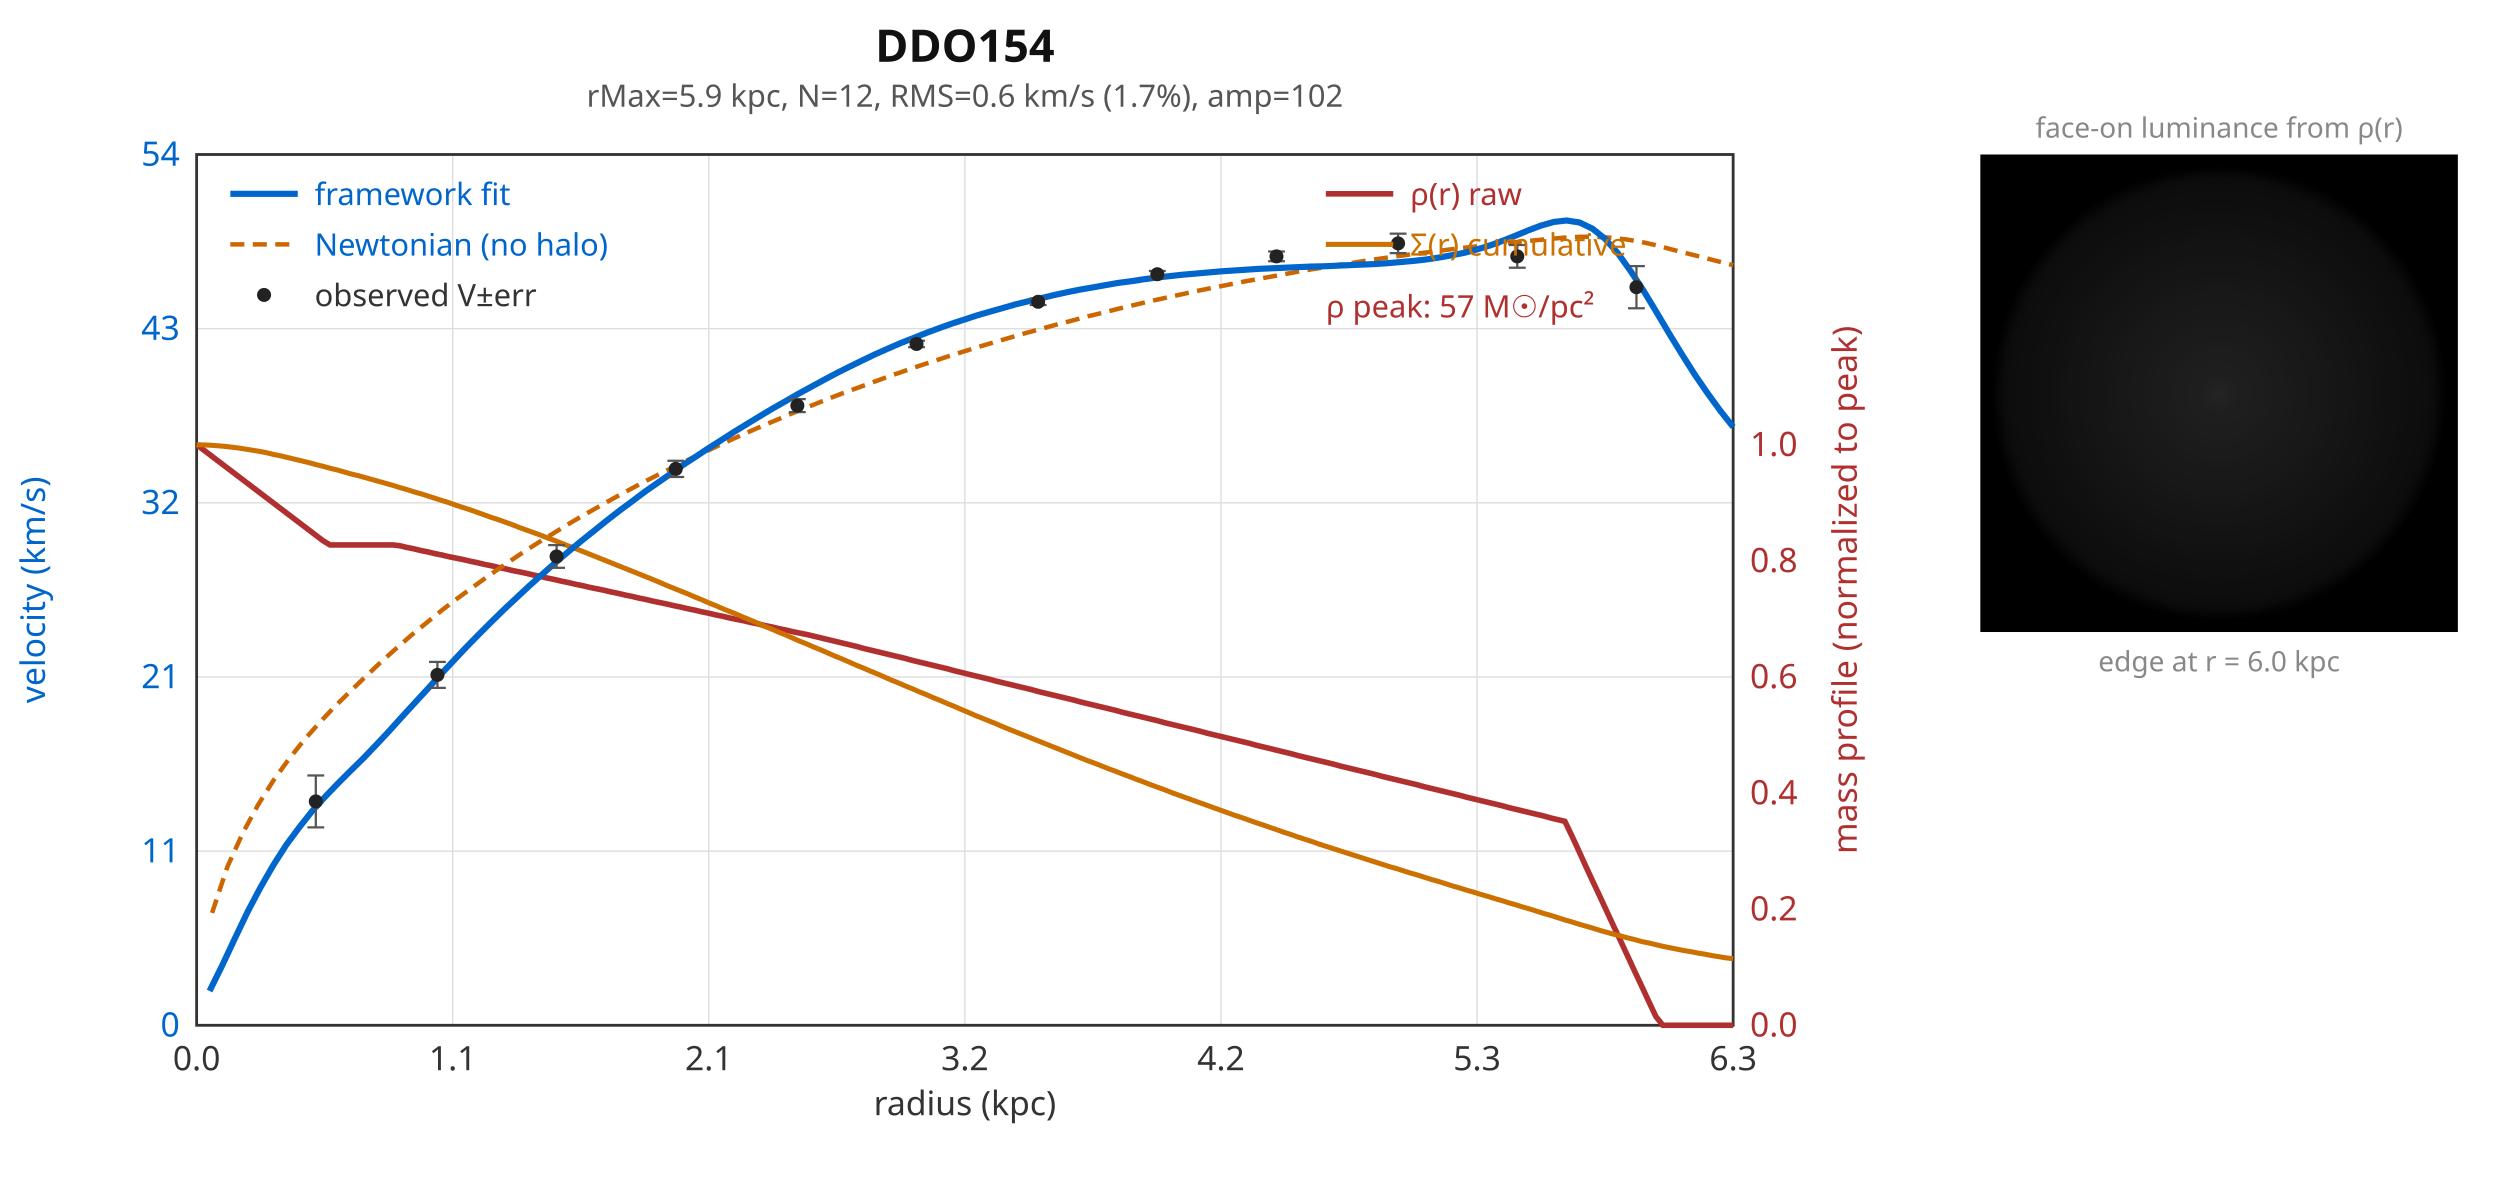
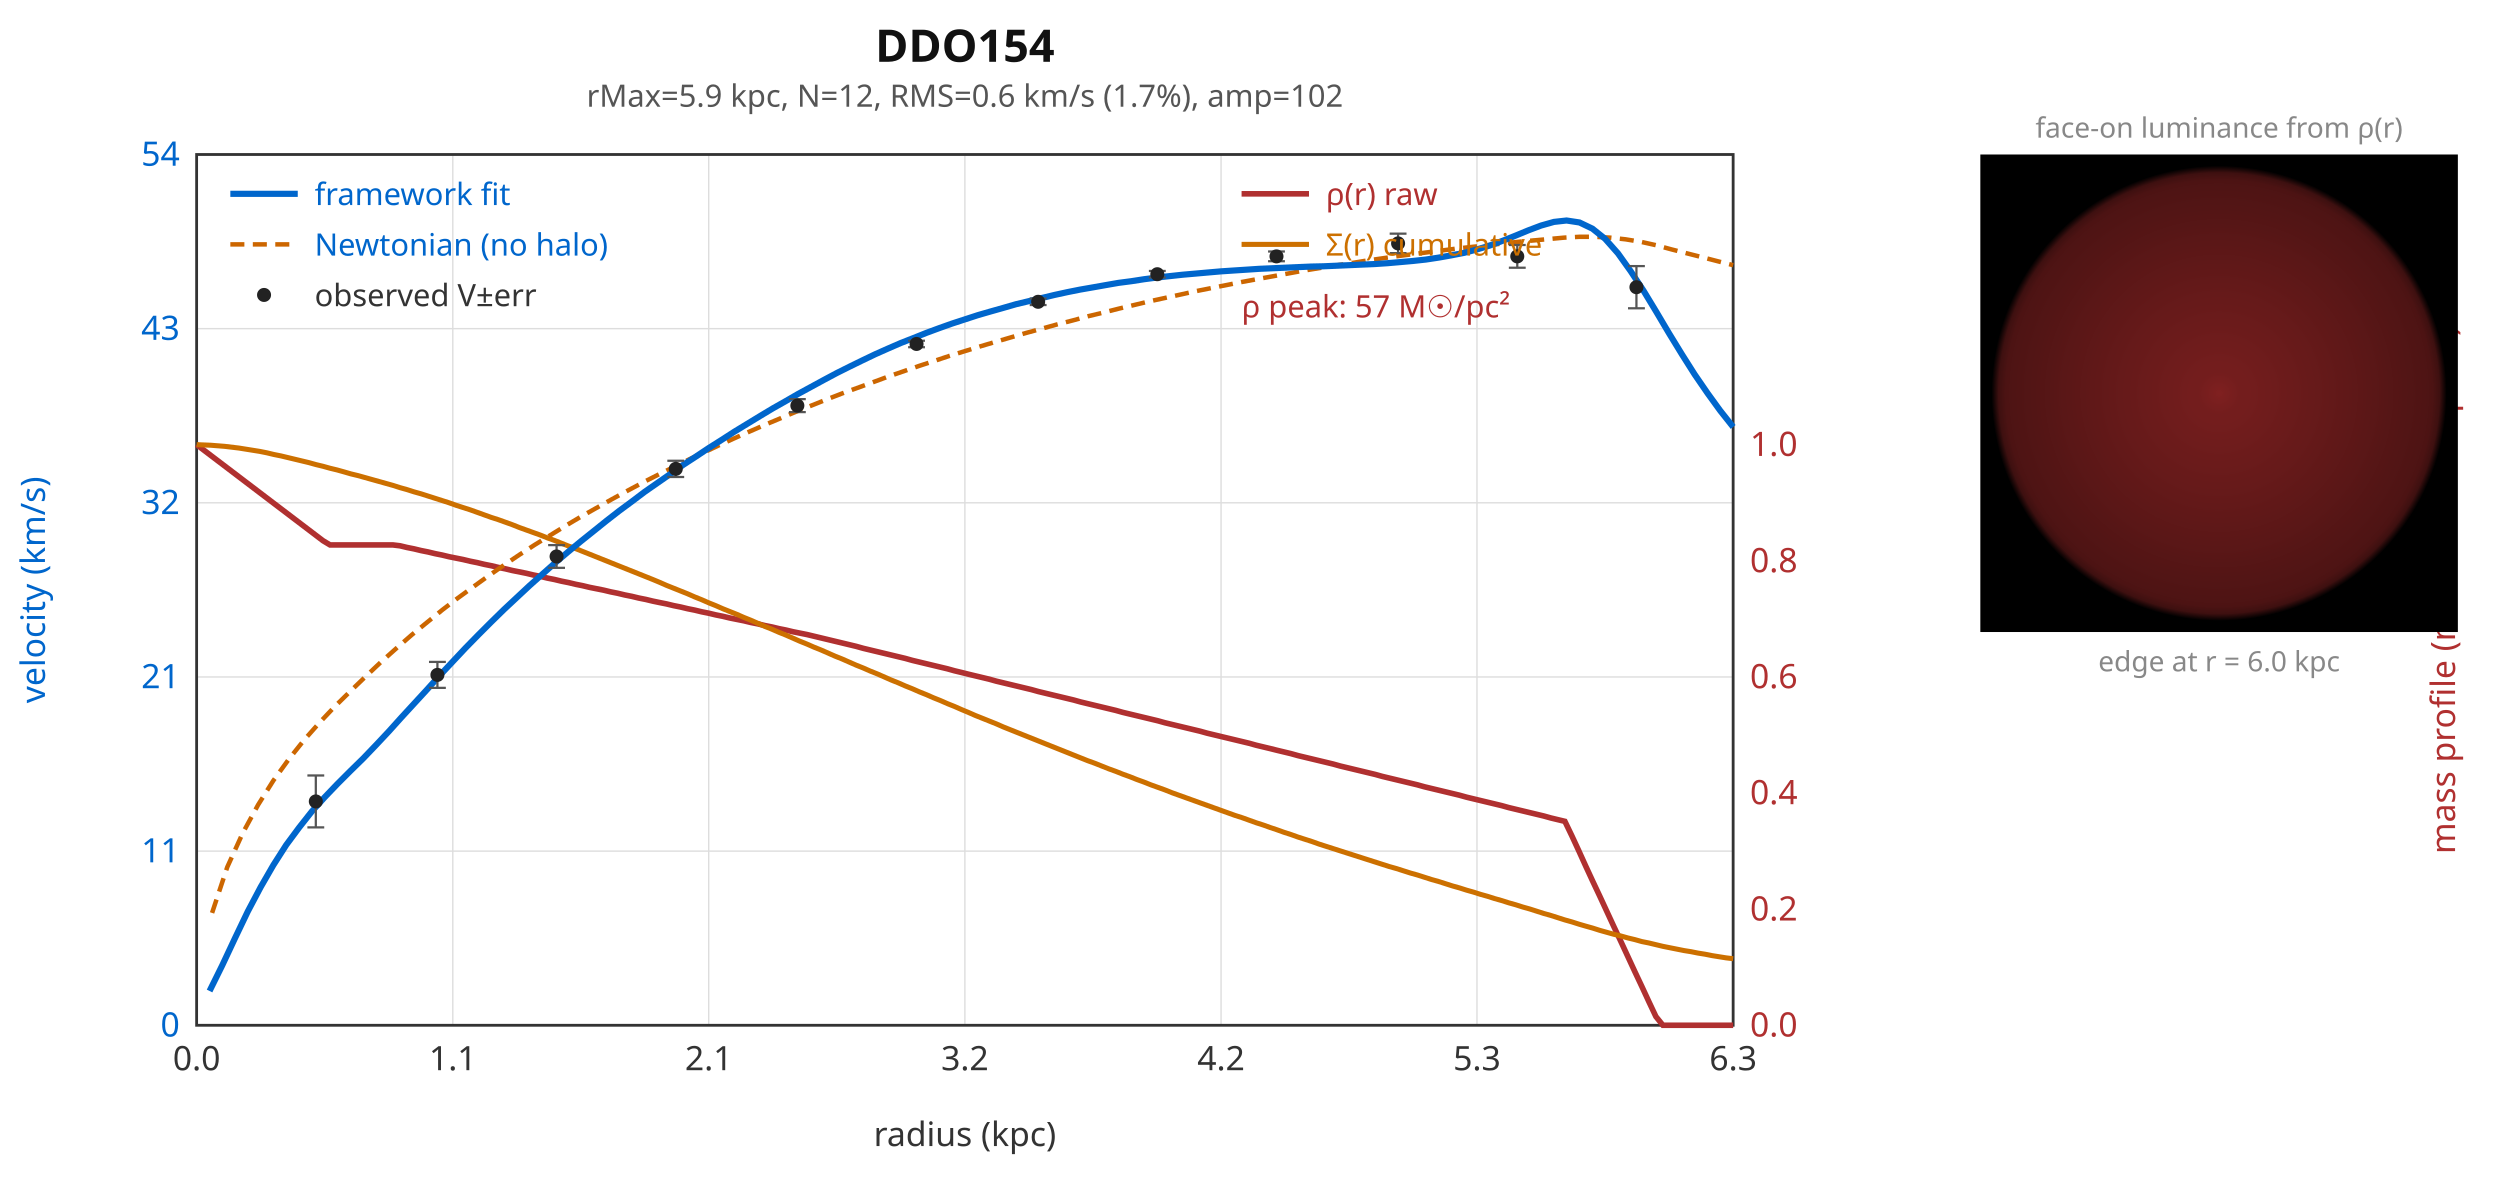
<svg xmlns="http://www.w3.org/2000/svg" viewBox="0 0 890 420" width="890" height="420" font-family="sans-serif" font-size="12">
  <style>
  .ax { stroke: #333; stroke-width: 1; fill: none; }
  .grid { stroke: #ddd; stroke-width: 0.5; fill: none; }
  .lbl { fill: #333; }
  .lbl-l { fill: #0066cc; }
  .lbl-r { fill: #b03030; }
-   .lbl-s { fill: #cc7000; }
  .obs { fill: #222; }
  .err { stroke: #555; stroke-width: 0.8; fill: none; }
  .fw { stroke: #0066cc; stroke-width: 2.2; fill: none; }
  .nt { stroke: #cc6600; stroke-width: 1.6; fill: none; stroke-dasharray: 5,3; }
+   .lbl-s { fill: #cc7000; }
  .rho { stroke: #b03030; stroke-width: 2.0; fill: none; }
  .sig { stroke: #cc7000; stroke-width: 1.8; fill: none; }
  .title { fill: #111; font-size: 16px; font-weight: 600; }
  .subtitle { fill: #555; font-size: 11px; }
-   .legend { font-size: 11px; }
  .preview-bg { fill: #000; }
  .preview-lbl { fill: #888; font-size: 10px; }
+   .legend { font-size: 11px; }
</style>
  <text x="343.5" y="22" text-anchor="middle" class="title">DDO154</text>
  <text x="343.5" y="38" text-anchor="middle" class="subtitle">rMax=5.9 kpc, N=12, RMS=0.6 km/s (1.7%), amp=102</text>
  <line x1="70" y1="365.0" x2="617" y2="365.0" class="grid" />
  <text x="64" y="369.0" text-anchor="end" class="lbl-l">0</text>
  <line x1="70" y1="303.0" x2="617" y2="303.0" class="grid" />
  <text x="64" y="307.0" text-anchor="end" class="lbl-l">11</text>
-   <line x1="70" y1="241" x2="617" y2="241" class="grid" />
-   <text x="64" y="245" text-anchor="end" class="lbl-l">21</text>
+   <line x1="70" y1="241.0" x2="617" y2="241.0" class="grid" />
+   <text x="64" y="245.0" text-anchor="end" class="lbl-l">21</text>
  <line x1="70" y1="179.0" x2="617" y2="179.0" class="grid" />
  <text x="64" y="183.0" text-anchor="end" class="lbl-l">32</text>
-   <line x1="70" y1="117" x2="617" y2="117" class="grid" />
-   <text x="64" y="121" text-anchor="end" class="lbl-l">43</text>
+   <line x1="70" y1="117.0" x2="617" y2="117.0" class="grid" />
+   <text x="64" y="121.0" text-anchor="end" class="lbl-l">43</text>
  <line x1="70" y1="55.0" x2="617" y2="55.0" class="grid" />
  <text x="64" y="59.0" text-anchor="end" class="lbl-l">54</text>
  <text x="623" y="369.0" text-anchor="start" class="lbl-r">0.0</text>
-   <text x="623" y="327.667" text-anchor="start" class="lbl-r">0.2</text>
-   <text x="623" y="286.333" text-anchor="start" class="lbl-r">0.4</text>
-   <text x="623" y="245" text-anchor="start" class="lbl-r">0.6</text>
-   <text x="623" y="203.667" text-anchor="start" class="lbl-r">0.8</text>
-   <text x="623" y="162.333" text-anchor="start" class="lbl-r">1.0</text>
+   <text x="623" y="327.7" text-anchor="start" class="lbl-r">0.2</text>
+   <text x="623" y="286.3" text-anchor="start" class="lbl-r">0.4</text>
+   <text x="623" y="245.0" text-anchor="start" class="lbl-r">0.6</text>
+   <text x="623" y="203.7" text-anchor="start" class="lbl-r">0.8</text>
+   <text x="623" y="162.3" text-anchor="start" class="lbl-r">1.0</text>
  <line x1="70.0" y1="55" x2="70.0" y2="365" class="grid" />
  <text x="70.0" y="381" text-anchor="middle" class="lbl">0.0</text>
-   <line x1="161.167" y1="55" x2="161.167" y2="365" class="grid" />
-   <text x="161.167" y="381" text-anchor="middle" class="lbl">1.1</text>
-   <line x1="252.333" y1="55" x2="252.333" y2="365" class="grid" />
-   <text x="252.333" y="381" text-anchor="middle" class="lbl">2.1</text>
+   <line x1="161.2" y1="55" x2="161.2" y2="365" class="grid" />
+   <text x="161.2" y="381" text-anchor="middle" class="lbl">1.1</text>
+   <line x1="252.3" y1="55" x2="252.3" y2="365" class="grid" />
+   <text x="252.3" y="381" text-anchor="middle" class="lbl">2.1</text>
  <line x1="343.5" y1="55" x2="343.5" y2="365" class="grid" />
  <text x="343.5" y="381" text-anchor="middle" class="lbl">3.2</text>
-   <line x1="434.667" y1="55" x2="434.667" y2="365" class="grid" />
-   <text x="434.667" y="381" text-anchor="middle" class="lbl">4.2</text>
-   <line x1="525.833" y1="55" x2="525.833" y2="365" class="grid" />
-   <text x="525.833" y="381" text-anchor="middle" class="lbl">5.3</text>
+   <line x1="434.7" y1="55" x2="434.7" y2="365" class="grid" />
+   <text x="434.7" y="381" text-anchor="middle" class="lbl">4.2</text>
+   <line x1="525.8" y1="55" x2="525.8" y2="365" class="grid" />
+   <text x="525.8" y="381" text-anchor="middle" class="lbl">5.3</text>
  <line x1="617.0" y1="55" x2="617.0" y2="365" class="grid" />
  <text x="617.0" y="381" text-anchor="middle" class="lbl">6.3</text>
-   <text x="343.5" y="397" text-anchor="middle" class="lbl">radius (kpc)</text>
-   <text x="16" y="210.0" text-anchor="middle" class="lbl-l" transform="rotate(-90, 16, 210.0)">velocity (km/s)</text>
-   <text x="661" y="210.0" text-anchor="middle" class="lbl-r" transform="rotate(-90, 661, 210.0)">mass profile (normalized to peak)</text>
+   <text x="343.5" y="408" text-anchor="middle" class="lbl">radius (kpc)</text>
+   <text x="16" y="210" text-anchor="middle" class="lbl-l" transform="rotate(-90, 16, 210)">velocity (km/s)</text>
+   <text x="874" y="210" text-anchor="middle" class="lbl-r" transform="rotate(-90, 874, 210)">mass profile (normalized to peak)</text>
  <rect x="70" y="55" width="547" height="310" class="ax" />
  <path d="M 70.0,158.3 L 72.5,160.2 L 75.0,162.1 L 77.5,164.0 L 80.0,165.9 L 82.5,167.8 L 85.0,169.7 L 87.5,171.6 L 90.0,173.5 L 92.5,175.4 L 95.0,177.3 L 97.5,179.2 L 100.0,181.1 L 102.5,183.0 L 105.0,184.9 L 107.5,186.8 L 110.0,188.7 L 112.5,190.6 L 115.0,192.5 L 117.5,194.0 L 120.0,194.0 L 122.5,194.0 L 124.9,194.0 L 127.4,194.0 L 129.9,194.0 L 132.4,194.0 L 134.9,194.0 L 137.4,194.0 L 139.9,194.0 L 142.4,194.3 L 144.9,194.9 L 147.4,195.4 L 149.9,196.0 L 152.4,196.5 L 154.9,197.1 L 157.4,197.6 L 159.9,198.2 L 162.4,198.7 L 164.9,199.2 L 167.4,199.8 L 169.9,200.3 L 172.4,200.9 L 174.9,201.4 L 177.4,202.0 L 179.9,202.5 L 182.4,203.1 L 184.9,203.6 L 187.4,204.1 L 189.9,204.7 L 192.4,205.2 L 194.9,205.8 L 197.4,206.3 L 199.9,206.9 L 202.4,207.4 L 204.9,208.0 L 207.4,208.5 L 209.9,209.1 L 212.4,209.6 L 214.9,210.1 L 217.4,210.7 L 219.9,211.2 L 222.4,211.8 L 224.9,212.3 L 227.4,212.9 L 229.9,213.4 L 232.4,214.0 L 234.8,214.5 L 237.3,215.0 L 239.8,215.6 L 242.3,216.1 L 244.8,216.7 L 247.3,217.2 L 249.8,217.8 L 252.3,218.3 L 254.8,218.9 L 257.3,219.4 L 259.8,220.0 L 262.3,220.5 L 264.8,221.0 L 267.3,221.6 L 269.8,222.1 L 272.3,222.7 L 274.8,223.2 L 277.3,223.8 L 279.8,224.3 L 282.3,224.9 L 284.8,225.4 L 287.3,225.9 L 289.8,226.5 L 292.3,227.1 L 294.8,227.7 L 297.3,228.3 L 299.8,228.9 L 302.3,229.5 L 304.8,230.1 L 307.3,230.8 L 309.8,231.4 L 312.3,232.0 L 314.8,232.6 L 317.3,233.2 L 319.8,233.8 L 322.3,234.4 L 324.8,235.1 L 327.3,235.7 L 329.8,236.3 L 332.3,236.9 L 334.8,237.5 L 337.3,238.1 L 339.8,238.8 L 342.3,239.4 L 344.7,240.0 L 347.2,240.6 L 349.7,241.2 L 352.2,241.8 L 354.7,242.5 L 357.2,243.1 L 359.7,243.7 L 362.2,244.3 L 364.7,244.9 L 367.2,245.5 L 369.7,246.2 L 372.2,246.8 L 374.7,247.4 L 377.2,248.0 L 379.7,248.6 L 382.2,249.2 L 384.7,249.9 L 387.2,250.5 L 389.7,251.1 L 392.2,251.7 L 394.7,252.3 L 397.2,252.9 L 399.7,253.6 L 402.2,254.2 L 404.7,254.8 L 407.2,255.4 L 409.7,256.0 L 412.2,256.6 L 414.7,257.3 L 417.2,257.9 L 419.7,258.5 L 422.2,259.1 L 424.7,259.7 L 427.2,260.3 L 429.7,261.0 L 432.2,261.6 L 434.7,262.2 L 437.2,262.8 L 439.7,263.4 L 442.2,264.0 L 444.7,264.6 L 447.2,265.3 L 449.7,265.9 L 452.2,266.5 L 454.6,267.1 L 457.1,267.7 L 459.6,268.3 L 462.1,269.0 L 464.6,269.6 L 467.1,270.2 L 469.6,270.8 L 472.1,271.4 L 474.6,272.0 L 477.1,272.7 L 479.6,273.3 L 482.1,273.9 L 484.6,274.5 L 487.1,275.1 L 489.6,275.7 L 492.1,276.4 L 494.6,277.0 L 497.1,277.6 L 499.6,278.2 L 502.1,278.8 L 504.6,279.4 L 507.1,280.1 L 509.6,280.7 L 512.1,281.3 L 514.6,281.9 L 517.1,282.5 L 519.6,283.1 L 522.1,283.8 L 524.6,284.4 L 527.1,285.0 L 529.6,285.6 L 532.1,286.2 L 534.6,286.8 L 537.1,287.5 L 539.6,288.1 L 542.1,288.7 L 544.6,289.3 L 547.1,289.9 L 549.6,290.5 L 552.1,291.2 L 554.6,291.8 L 557.1,292.4 L 559.6,297.6 L 562.1,303.0 L 564.5,308.3 L 567.0,313.7 L 569.5,319.0 L 572.0,324.4 L 574.5,329.8 L 577.0,335.1 L 579.5,340.5 L 582.0,345.9 L 584.5,351.2 L 587.0,356.6 L 589.5,361.9 L 592.0,365.0 L 594.5,365.0 L 597.0,365.0 L 599.5,365.0 L 602.0,365.0 L 604.5,365.0 L 607.0,365.0 L 609.5,365.0 L 612.0,365.0 L 614.5,365.0 L 617.0,365.0" class="rho" />
  <path d="M 70.0,158.3 L 72.5,158.4 L 75.0,158.5 L 77.5,158.7 L 80.0,158.9 L 82.5,159.2 L 85.0,159.5 L 87.5,159.9 L 90.0,160.3 L 92.5,160.7 L 95.0,161.2 L 97.5,161.8 L 100.0,162.3 L 102.5,162.9 L 105.0,163.5 L 107.5,164.1 L 110.0,164.7 L 112.5,165.4 L 115.0,166.0 L 117.5,166.7 L 120.0,167.3 L 122.5,168.0 L 124.9,168.7 L 127.4,169.3 L 129.9,170.0 L 132.4,170.7 L 134.9,171.4 L 137.4,172.1 L 139.9,172.8 L 142.4,173.6 L 144.9,174.3 L 147.4,175.1 L 149.9,175.8 L 152.4,176.6 L 154.9,177.4 L 157.4,178.2 L 159.9,179.0 L 162.4,179.9 L 164.9,180.7 L 167.4,181.5 L 169.9,182.4 L 172.4,183.3 L 174.9,184.2 L 177.4,185.0 L 179.9,185.9 L 182.4,186.8 L 184.9,187.8 L 187.4,188.7 L 189.9,189.6 L 192.4,190.5 L 194.9,191.5 L 197.4,192.4 L 199.9,193.4 L 202.4,194.4 L 204.9,195.3 L 207.4,196.3 L 209.9,197.3 L 212.4,198.3 L 214.9,199.3 L 217.4,200.3 L 219.9,201.3 L 222.4,202.3 L 224.9,203.3 L 227.4,204.3 L 229.9,205.3 L 232.4,206.3 L 234.8,207.3 L 237.3,208.4 L 239.8,209.4 L 242.3,210.4 L 244.8,211.4 L 247.3,212.5 L 249.8,213.5 L 252.3,214.6 L 254.8,215.6 L 257.3,216.7 L 259.8,217.7 L 262.3,218.7 L 264.8,219.8 L 267.3,220.8 L 269.8,221.9 L 272.3,223.0 L 274.8,224.0 L 277.3,225.1 L 279.8,226.1 L 282.3,227.2 L 284.8,228.3 L 287.3,229.3 L 289.8,230.4 L 292.3,231.4 L 294.8,232.5 L 297.3,233.6 L 299.8,234.6 L 302.3,235.7 L 304.8,236.8 L 307.3,237.8 L 309.8,238.9 L 312.3,239.9 L 314.8,241.0 L 317.3,242.1 L 319.8,243.1 L 322.3,244.2 L 324.8,245.2 L 327.3,246.3 L 329.8,247.3 L 332.3,248.4 L 334.8,249.4 L 337.3,250.5 L 339.8,251.5 L 342.3,252.6 L 344.7,253.6 L 347.2,254.7 L 349.7,255.7 L 352.2,256.7 L 354.7,257.7 L 357.2,258.8 L 359.7,259.8 L 362.2,260.8 L 364.7,261.8 L 367.2,262.8 L 369.7,263.8 L 372.2,264.8 L 374.7,265.8 L 377.2,266.8 L 379.7,267.8 L 382.2,268.8 L 384.7,269.8 L 387.2,270.8 L 389.7,271.7 L 392.2,272.7 L 394.7,273.7 L 397.2,274.6 L 399.7,275.6 L 402.2,276.5 L 404.7,277.5 L 407.2,278.4 L 409.7,279.4 L 412.2,280.3 L 414.7,281.2 L 417.2,282.2 L 419.7,283.1 L 422.2,284.0 L 424.7,284.9 L 427.2,285.8 L 429.7,286.7 L 432.2,287.6 L 434.7,288.5 L 437.2,289.4 L 439.7,290.3 L 442.2,291.1 L 444.7,292.0 L 447.2,292.9 L 449.7,293.7 L 452.2,294.6 L 454.6,295.4 L 457.1,296.3 L 459.6,297.1 L 462.1,298.0 L 464.6,298.8 L 467.1,299.6 L 469.6,300.5 L 472.1,301.3 L 474.6,302.1 L 477.1,302.9 L 479.6,303.7 L 482.1,304.5 L 484.6,305.3 L 487.1,306.1 L 489.6,306.9 L 492.1,307.7 L 494.6,308.5 L 497.1,309.2 L 499.6,310.0 L 502.1,310.8 L 504.6,311.5 L 507.1,312.3 L 509.6,313.1 L 512.1,313.8 L 514.6,314.6 L 517.1,315.4 L 519.6,316.1 L 522.1,316.9 L 524.6,317.6 L 527.1,318.4 L 529.6,319.1 L 532.1,319.9 L 534.6,320.6 L 537.1,321.4 L 539.6,322.1 L 542.1,322.9 L 544.6,323.6 L 547.1,324.4 L 549.6,325.2 L 552.1,325.9 L 554.6,326.7 L 557.1,327.5 L 559.6,328.2 L 562.1,329.0 L 564.5,329.7 L 567.0,330.4 L 569.5,331.2 L 572.0,331.9 L 574.5,332.6 L 577.0,333.2 L 579.5,333.9 L 582.0,334.5 L 584.5,335.2 L 587.0,335.7 L 589.5,336.3 L 592.0,336.9 L 594.5,337.4 L 597.0,337.9 L 599.5,338.4 L 602.0,338.8 L 604.5,339.3 L 607.0,339.7 L 609.5,340.2 L 612.0,340.6 L 614.5,341.0 L 617.0,341.3" class="sig" />
-   <path d="M 75.5,325.0 L 80.9,308.7 L 86.4,296.6 L 91.9,286.5 L 97.3,277.9 L 102.8,270.3 L 108.3,263.4 L 113.8,257.2 L 119.2,251.5 L 124.7,246.1 L 130.2,240.8 L 135.6,235.7 L 141.1,230.8 L 146.6,226.0 L 152.1,221.5 L 157.5,217.1 L 163.0,212.9 L 168.5,208.9 L 173.9,205.0 L 179.4,201.2 L 184.9,197.5 L 190.3,194.0 L 195.8,190.6 L 201.3,187.2 L 206.7,184.0 L 212.2,180.9 L 217.7,177.8 L 223.2,174.8 L 228.6,171.9 L 234.1,169.1 L 239.6,166.4 L 245.0,163.7 L 250.5,161.1 L 256.0,158.5 L 261.5,156.0 L 266.9,153.6 L 272.4,151.2 L 277.9,148.9 L 283.3,146.6 L 288.8,144.4 L 294.3,142.2 L 299.7,140.1 L 305.2,138.1 L 310.7,136.1 L 316.1,134.1 L 321.6,132.2 L 327.1,130.3 L 332.6,128.5 L 338.0,126.7 L 343.5,125.0 L 349.0,123.3 L 354.4,121.7 L 359.9,120.1 L 365.4,118.5 L 370.9,117.0 L 376.3,115.5 L 381.8,114.1 L 387.3,112.6 L 392.7,111.3 L 398.2,109.9 L 403.7,108.6 L 409.1,107.3 L 414.6,106.1 L 420.1,104.9 L 425.5,103.7 L 431.0,102.6 L 436.5,101.5 L 442.0,100.4 L 447.4,99.4 L 452.9,98.4 L 458.4,97.4 L 463.8,96.4 L 469.3,95.5 L 474.8,94.6 L 480.2,93.8 L 485.7,92.9 L 491.2,92.1 L 496.7,91.3 L 502.1,90.6 L 507.6,89.9 L 513.1,89.2 L 518.5,88.5 L 524.0,87.9 L 529.5,87.3 L 535.0,86.7 L 540.4,86.1 L 545.9,85.6 L 551.4,85.1 L 556.8,84.6 L 562.3,84.3 L 567.8,84.3 L 573.2,84.6 L 578.7,85.2 L 584.2,86.1 L 589.6,87.3 L 595.1,88.8 L 600.6,90.2 L 606.1,91.6 L 611.5,93.0 L 617.0,94.4" class="nt" />
-   <path d="M 74.6,352.8 L 79.1,343.7 L 83.7,333.9 L 88.2,324.5 L 92.8,315.8 L 97.3,308.0 L 101.9,300.8 L 106.5,294.6 L 111.0,288.9 L 115.6,283.8 L 120.1,279.1 L 124.7,274.5 L 129.3,270.0 L 133.8,265.3 L 138.4,260.4 L 142.9,255.4 L 147.5,250.4 L 152.1,245.4 L 156.6,240.4 L 161.2,235.5 L 165.7,230.7 L 170.3,226.0 L 174.8,221.5 L 179.4,217.0 L 184.0,212.7 L 188.5,208.5 L 193.1,204.4 L 197.6,200.4 L 202.2,196.5 L 206.8,192.7 L 211.3,189.1 L 215.9,185.4 L 220.4,181.9 L 225.0,178.5 L 229.5,175.1 L 234.1,171.9 L 238.7,168.7 L 243.2,165.5 L 247.8,162.5 L 252.3,159.5 L 256.9,156.6 L 261.4,153.7 L 266.0,150.9 L 270.6,148.1 L 275.1,145.4 L 279.7,142.8 L 284.2,140.2 L 288.8,137.7 L 293.4,135.2 L 297.9,132.8 L 302.5,130.5 L 307.0,128.3 L 311.6,126.1 L 316.1,124.1 L 320.7,122.1 L 325.3,120.3 L 329.8,118.5 L 334.4,116.8 L 338.9,115.2 L 343.5,113.7 L 348.1,112.2 L 352.6,110.9 L 357.2,109.6 L 361.7,108.3 L 366.3,107.2 L 370.8,106.1 L 375.4,105.0 L 380.0,104.0 L 384.5,103.1 L 389.1,102.3 L 393.6,101.5 L 398.2,100.7 L 402.8,100.1 L 407.3,99.4 L 411.9,98.8 L 416.4,98.3 L 421.0,97.8 L 425.6,97.4 L 430.1,97.0 L 434.7,96.6 L 439.2,96.3 L 443.8,96.0 L 448.3,95.7 L 452.9,95.5 L 457.5,95.3 L 462.0,95.1 L 466.6,94.9 L 471.1,94.8 L 475.7,94.6 L 480.2,94.4 L 484.8,94.2 L 489.4,94.0 L 493.9,93.7 L 498.5,93.3 L 503.0,92.9 L 507.6,92.4 L 512.2,91.7 L 516.7,90.9 L 521.3,90.0 L 525.8,88.8 L 530.4,87.4 L 535.0,85.7 L 539.5,83.9 L 544.1,82.0 L 548.6,80.3 L 553.2,79.0 L 557.7,78.5 L 562.3,79.2 L 566.9,81.4 L 571.4,85.0 L 576.0,90.2 L 580.5,96.5 L 585.1,103.5 L 589.7,111.1 L 594.2,118.7 L 598.8,126.2 L 603.3,133.3 L 607.9,140.0 L 612.4,146.2 L 617.0,152.0" class="fw" />
-   <line x1="112.426" y1="276.066" x2="112.426" y2="294.545" class="err" />
-   <line x1="109.426" y1="276.066" x2="115.426" y2="276.066" class="err" />
-   <line x1="109.426" y1="294.545" x2="115.426" y2="294.545" class="err" />
-   <circle cx="112.426" cy="285.306" r="2.5" class="obs" />
-   <line x1="155.718" y1="235.641" x2="155.718" y2="244.881" class="err" />
-   <line x1="152.718" y1="235.641" x2="158.718" y2="235.641" class="err" />
-   <line x1="152.718" y1="244.881" x2="158.718" y2="244.881" class="err" />
-   <circle cx="155.718" cy="240.261" r="2.5" class="obs" />
-   <line x1="198.144" y1="194.061" x2="198.144" y2="202.146" class="err" />
-   <line x1="195.144" y1="194.061" x2="201.144" y2="194.061" class="err" />
-   <line x1="195.144" y1="202.146" x2="201.144" y2="202.146" class="err" />
-   <circle cx="198.144" cy="198.104" r="2.5" class="obs" />
-   <line x1="240.569" y1="164.031" x2="240.569" y2="169.806" class="err" />
-   <line x1="237.569" y1="164.031" x2="243.569" y2="164.031" class="err" />
-   <line x1="237.569" y1="169.806" x2="243.569" y2="169.806" class="err" />
-   <circle cx="240.569" cy="166.919" r="2.5" class="obs" />
-   <line x1="283.861" y1="142.086" x2="283.861" y2="146.706" class="err" />
-   <line x1="280.861" y1="142.086" x2="286.861" y2="142.086" class="err" />
-   <line x1="280.861" y1="146.706" x2="286.861" y2="146.706" class="err" />
-   <circle cx="283.861" cy="144.396" r="2.5" class="obs" />
-   <line x1="326.287" y1="121.297" x2="326.287" y2="123.607" class="err" />
-   <line x1="323.287" y1="121.297" x2="329.287" y2="121.297" class="err" />
-   <line x1="323.287" y1="123.607" x2="329.287" y2="123.607" class="err" />
-   <circle cx="326.287" cy="122.452" r="2.5" class="obs" />
-   <line x1="369.579" y1="106.282" x2="369.579" y2="108.592" class="err" />
-   <line x1="366.579" y1="106.282" x2="372.579" y2="106.282" class="err" />
-   <line x1="366.579" y1="108.592" x2="372.579" y2="108.592" class="err" />
-   <circle cx="369.579" cy="107.437" r="2.5" class="obs" />
-   <line x1="412.005" y1="96.464" x2="412.005" y2="98.774" class="err" />
-   <line x1="409.005" y1="96.464" x2="415.005" y2="96.464" class="err" />
-   <line x1="409.005" y1="98.774" x2="415.005" y2="98.774" class="err" />
-   <circle cx="412.005" cy="97.619" r="2.5" class="obs" />
-   <line x1="454.431" y1="89.534" x2="454.431" y2="92.999" class="err" />
-   <line x1="451.431" y1="89.534" x2="457.431" y2="89.534" class="err" />
-   <line x1="451.431" y1="92.999" x2="457.431" y2="92.999" class="err" />
-   <circle cx="454.431" cy="91.267" r="2.5" class="obs" />
-   <line x1="497.722" y1="83.182" x2="497.722" y2="90.112" class="err" />
-   <line x1="494.722" y1="83.182" x2="500.722" y2="83.182" class="err" />
-   <line x1="494.722" y1="90.112" x2="500.722" y2="90.112" class="err" />
-   <circle cx="497.722" cy="86.647" r="2.5" class="obs" />
-   <line x1="540.148" y1="87.224" x2="540.148" y2="95.309" class="err" />
-   <line x1="537.148" y1="87.224" x2="543.148" y2="87.224" class="err" />
-   <line x1="537.148" y1="95.309" x2="543.148" y2="95.309" class="err" />
-   <circle cx="540.148" cy="91.267" r="2.5" class="obs" />
-   <line x1="582.574" y1="94.732" x2="582.574" y2="109.747" class="err" />
-   <line x1="579.574" y1="94.732" x2="585.574" y2="94.732" class="err" />
-   <line x1="579.574" y1="109.747" x2="585.574" y2="109.747" class="err" />
-   <circle cx="582.574" cy="102.239" r="2.5" class="obs" />
+   <path d="M 75.5,325.0 L 80.9,308.7 L 86.4,296.6 L 91.9,286.5 L 97.3,277.9 L 102.8,270.3 L 108.3,263.4 L 113.8,257.2 L 119.2,251.5 L 124.7,246.1 L 130.2,240.8 L 135.6,235.7 L 141.1,230.8 L 146.6,226.0 L 152.1,221.5 L 157.5,217.1 L 163.0,212.9 L 168.5,208.9 L 173.9,205.0 L 179.4,201.2 L 184.9,197.5 L 190.3,194.0 L 195.8,190.6 L 201.3,187.2 L 206.7,184.0 L 212.2,180.9 L 217.7,177.8 L 223.2,174.8 L 228.6,171.9 L 234.1,169.1 L 239.6,166.4 L 245.0,163.7 L 250.5,161.1 L 256.0,158.5 L 261.5,156.0 L 266.9,153.6 L 272.4,151.2 L 277.9,148.9 L 283.3,146.6 L 288.8,144.4 L 294.3,142.2 L 299.7,140.1 L 305.2,138.1 L 310.7,136.1 L 316.1,134.1 L 321.6,132.2 L 327.1,130.3 L 332.6,128.5 L 338.0,126.7 L 343.5,125.0 L 349.0,123.3 L 354.4,121.7 L 359.9,120.1 L 365.4,118.5 L 370.9,117.0 L 376.3,115.5 L 381.8,114.1 L 387.3,112.6 L 392.7,111.3 L 398.2,109.9 L 403.7,108.6 L 409.1,107.3 L 414.6,106.1 L 420.1,104.9 L 425.5,103.7 L 431.0,102.6 L 436.5,101.5 L 442.0,100.4 L 447.4,99.4 L 452.9,98.4 L 458.4,97.4 L 463.8,96.4 L 469.3,95.5 L 474.8,94.6 L 480.3,93.8 L 485.7,92.9 L 491.2,92.1 L 496.7,91.3 L 502.1,90.6 L 507.6,89.9 L 513.1,89.2 L 518.5,88.5 L 524.0,87.9 L 529.5,87.3 L 535.0,86.7 L 540.4,86.1 L 545.9,85.6 L 551.4,85.1 L 556.8,84.6 L 562.3,84.3 L 567.8,84.3 L 573.2,84.6 L 578.7,85.2 L 584.2,86.1 L 589.6,87.3 L 595.1,88.8 L 600.6,90.2 L 606.1,91.6 L 611.5,93.0 L 617.0,94.4" class="nt" />
+   <path d="M 74.6,352.8 L 79.1,343.7 L 83.7,333.9 L 88.2,324.5 L 92.8,315.8 L 97.3,308.0 L 101.9,300.8 L 106.5,294.6 L 111.0,288.9 L 115.6,283.8 L 120.1,279.1 L 124.7,274.5 L 129.3,270.0 L 133.8,265.3 L 138.4,260.4 L 142.9,255.4 L 147.5,250.4 L 152.1,245.4 L 156.6,240.4 L 161.2,235.5 L 165.7,230.7 L 170.3,226.0 L 174.8,221.5 L 179.4,217.0 L 184.0,212.7 L 188.5,208.5 L 193.1,204.4 L 197.6,200.4 L 202.2,196.5 L 206.8,192.7 L 211.3,189.1 L 215.9,185.4 L 220.4,181.9 L 225.0,178.5 L 229.5,175.1 L 234.1,171.9 L 238.7,168.7 L 243.2,165.5 L 247.8,162.5 L 252.3,159.5 L 256.9,156.6 L 261.4,153.7 L 266.0,150.9 L 270.6,148.1 L 275.1,145.4 L 279.7,142.8 L 284.2,140.2 L 288.8,137.7 L 293.4,135.2 L 297.9,132.8 L 302.5,130.5 L 307.0,128.3 L 311.6,126.1 L 316.1,124.1 L 320.7,122.1 L 325.3,120.3 L 329.8,118.5 L 334.4,116.8 L 338.9,115.2 L 343.5,113.7 L 348.1,112.2 L 352.6,110.9 L 357.2,109.6 L 361.7,108.3 L 366.3,107.2 L 370.8,106.1 L 375.4,105.0 L 380.0,104.0 L 384.5,103.1 L 389.1,102.3 L 393.6,101.5 L 398.2,100.7 L 402.8,100.1 L 407.3,99.4 L 411.9,98.8 L 416.4,98.3 L 421.0,97.8 L 425.6,97.4 L 430.1,97.0 L 434.7,96.6 L 439.2,96.3 L 443.8,96.0 L 448.3,95.7 L 452.9,95.5 L 457.5,95.3 L 462.0,95.1 L 466.6,94.9 L 471.1,94.8 L 475.7,94.6 L 480.3,94.4 L 484.8,94.2 L 489.4,94.0 L 493.9,93.7 L 498.5,93.3 L 503.0,92.9 L 507.6,92.4 L 512.2,91.7 L 516.7,90.9 L 521.3,90.0 L 525.8,88.8 L 530.4,87.4 L 535.0,85.7 L 539.5,83.9 L 544.1,82.0 L 548.6,80.3 L 553.2,79.0 L 557.7,78.5 L 562.3,79.2 L 566.9,81.4 L 571.4,85.0 L 576.0,90.2 L 580.5,96.5 L 585.1,103.5 L 589.7,111.1 L 594.2,118.7 L 598.8,126.2 L 603.3,133.3 L 607.9,140.0 L 612.4,146.2 L 617.0,152.0" class="fw" />
+   <line x1="112.43" y1="276.07" x2="112.43" y2="294.55" class="err" />
+   <line x1="109.43" y1="276.07" x2="115.43" y2="276.07" class="err" />
+   <line x1="109.43" y1="294.55" x2="115.43" y2="294.55" class="err" />
+   <circle cx="112.43" cy="285.31" r="2.5" class="obs" />
+   <line x1="155.72" y1="235.64" x2="155.72" y2="244.88" class="err" />
+   <line x1="152.72" y1="235.64" x2="158.72" y2="235.64" class="err" />
+   <line x1="152.72" y1="244.88" x2="158.72" y2="244.88" class="err" />
+   <circle cx="155.72" cy="240.26" r="2.5" class="obs" />
+   <line x1="198.14" y1="194.06" x2="198.14" y2="202.15" class="err" />
+   <line x1="195.14" y1="194.06" x2="201.14" y2="194.06" class="err" />
+   <line x1="195.14" y1="202.15" x2="201.14" y2="202.15" class="err" />
+   <circle cx="198.14" cy="198.10" r="2.5" class="obs" />
+   <line x1="240.57" y1="164.03" x2="240.57" y2="169.81" class="err" />
+   <line x1="237.57" y1="164.03" x2="243.57" y2="164.03" class="err" />
+   <line x1="237.57" y1="169.81" x2="243.57" y2="169.81" class="err" />
+   <circle cx="240.57" cy="166.92" r="2.5" class="obs" />
+   <line x1="283.86" y1="142.09" x2="283.86" y2="146.71" class="err" />
+   <line x1="280.86" y1="142.09" x2="286.86" y2="142.09" class="err" />
+   <line x1="280.86" y1="146.71" x2="286.86" y2="146.71" class="err" />
+   <circle cx="283.86" cy="144.40" r="2.5" class="obs" />
+   <line x1="326.29" y1="121.30" x2="326.29" y2="123.61" class="err" />
+   <line x1="323.29" y1="121.30" x2="329.29" y2="121.30" class="err" />
+   <line x1="323.29" y1="123.61" x2="329.29" y2="123.61" class="err" />
+   <circle cx="326.29" cy="122.45" r="2.5" class="obs" />
+   <line x1="369.58" y1="106.28" x2="369.58" y2="108.59" class="err" />
+   <line x1="366.58" y1="106.28" x2="372.58" y2="106.28" class="err" />
+   <line x1="366.58" y1="108.59" x2="372.58" y2="108.59" class="err" />
+   <circle cx="369.58" cy="107.44" r="2.5" class="obs" />
+   <line x1="412.00" y1="96.46" x2="412.00" y2="98.77" class="err" />
+   <line x1="409.00" y1="96.46" x2="415.00" y2="96.46" class="err" />
+   <line x1="409.00" y1="98.77" x2="415.00" y2="98.77" class="err" />
+   <circle cx="412.00" cy="97.62" r="2.5" class="obs" />
+   <line x1="454.43" y1="89.53" x2="454.43" y2="93.00" class="err" />
+   <line x1="451.43" y1="89.53" x2="457.43" y2="89.53" class="err" />
+   <line x1="451.43" y1="93.00" x2="457.43" y2="93.00" class="err" />
+   <circle cx="454.43" cy="91.27" r="2.5" class="obs" />
+   <line x1="497.72" y1="83.18" x2="497.72" y2="90.11" class="err" />
+   <line x1="494.72" y1="83.18" x2="500.72" y2="83.18" class="err" />
+   <line x1="494.72" y1="90.11" x2="500.72" y2="90.11" class="err" />
+   <circle cx="497.72" cy="86.65" r="2.5" class="obs" />
+   <line x1="540.15" y1="87.22" x2="540.15" y2="95.31" class="err" />
+   <line x1="537.15" y1="87.22" x2="543.15" y2="87.22" class="err" />
+   <line x1="537.15" y1="95.31" x2="543.15" y2="95.31" class="err" />
+   <circle cx="540.15" cy="91.27" r="2.5" class="obs" />
+   <line x1="582.57" y1="94.73" x2="582.57" y2="109.75" class="err" />
+   <line x1="579.57" y1="94.73" x2="585.57" y2="94.73" class="err" />
+   <line x1="579.57" y1="109.75" x2="585.57" y2="109.75" class="err" />
+   <circle cx="582.57" cy="102.24" r="2.5" class="obs" />
  <g class="legend">
    <line x1="82" y1="69" x2="106" y2="69" class="fw" />
    <text x="112" y="73" class="lbl-l">framework fit</text>
    <line x1="82" y1="87" x2="106" y2="87" class="nt" />
    <text x="112" y="91" class="lbl-l">Newtonian (no halo)</text>
    <circle cx="94" cy="105" r="2.5" class="obs" />
    <text x="112" y="109" class="lbl">observed V±err</text>
  </g>
  <g class="legend">
-     <line x1="472" y1="69" x2="496" y2="69" class="rho" />
-     <text x="502" y="73" class="lbl-r">ρ(r) raw</text>
-     <line x1="472" y1="87" x2="496" y2="87" class="sig" />
-     <text x="502" y="91" class="lbl-s">Σ(r) cumulative</text>
-     <text x="472" y="113" class="lbl-r">ρ peak: 57 M☉/pc²</text>
+     <line x1="442" y1="69" x2="466" y2="69" class="rho" />
+     <text x="472" y="73" class="lbl-r">ρ(r) raw</text>
+     <line x1="442" y1="87" x2="466" y2="87" class="sig" />
+     <text x="472" y="91" class="lbl-s">Σ(r) cumulative</text>
+     <text x="442" y="113" class="lbl-r">ρ peak: 57 M☉/pc²</text>
  </g>
  <rect x="705" y="55" width="170" height="170" class="preview-bg" />
  <defs>
    <radialGradient id="g_DDO154" cx="0.5" cy="0.5" r="0.5">
-       <stop offset="0" stop-color="rgb(36,36,36)" />
-       <stop offset="0.031" stop-color="rgb(34,34,34)" />
-       <stop offset="0.062" stop-color="rgb(32,32,32)" />
-       <stop offset="0.094" stop-color="rgb(30,30,30)" />
-       <stop offset="0.125" stop-color="rgb(30,30,30)" />
-       <stop offset="0.156" stop-color="rgb(29,29,29)" />
-       <stop offset="0.188" stop-color="rgb(29,29,29)" />
-       <stop offset="0.219" stop-color="rgb(28,28,28)" />
-       <stop offset="0.25" stop-color="rgb(27,27,27)" />
-       <stop offset="0.281" stop-color="rgb(27,27,27)" />
-       <stop offset="0.312" stop-color="rgb(26,26,26)" />
-       <stop offset="0.344" stop-color="rgb(25,25,25)" />
-       <stop offset="0.375" stop-color="rgb(25,25,25)" />
-       <stop offset="0.406" stop-color="rgb(24,24,24)" />
-       <stop offset="0.438" stop-color="rgb(24,24,24)" />
-       <stop offset="0.469" stop-color="rgb(23,23,23)" />
-       <stop offset="0.5" stop-color="rgb(22,22,22)" />
-       <stop offset="0.531" stop-color="rgb(21,21,21)" />
-       <stop offset="0.562" stop-color="rgb(21,21,21)" />
-       <stop offset="0.594" stop-color="rgb(20,20,20)" />
-       <stop offset="0.625" stop-color="rgb(19,19,19)" />
-       <stop offset="0.656" stop-color="rgb(19,19,19)" />
-       <stop offset="0.688" stop-color="rgb(18,18,18)" />
-       <stop offset="0.719" stop-color="rgb(17,17,17)" />
-       <stop offset="0.75" stop-color="rgb(16,16,16)" />
-       <stop offset="0.781" stop-color="rgb(16,16,16)" />
-       <stop offset="0.812" stop-color="rgb(15,15,15)" />
-       <stop offset="0.844" stop-color="rgb(14,14,14)" />
-       <stop offset="0.875" stop-color="rgb(14,14,14)" />
-       <stop offset="0.906" stop-color="rgb(13,13,13)" />
-       <stop offset="0.938" stop-color="rgb(12,12,12)" />
-       <stop offset="0.969" stop-color="rgb(6,6,6)" />
+       <stop offset="0" stop-color="rgb(128,32,32)" />
+       <stop offset="0.031" stop-color="rgb(123,30.75,30.75)" />
+       <stop offset="0.062" stop-color="rgb(119,29.75,29.75)" />
+       <stop offset="0.094" stop-color="rgb(115,28.75,28.75)" />
+       <stop offset="0.125" stop-color="rgb(115,28.75,28.75)" />
+       <stop offset="0.156" stop-color="rgb(114,28.5,28.5)" />
+       <stop offset="0.188" stop-color="rgb(112,28,28)" />
+       <stop offset="0.219" stop-color="rgb(111,27.75,27.75)" />
+       <stop offset="0.25" stop-color="rgb(110,27.5,27.5)" />
+       <stop offset="0.281" stop-color="rgb(108,27,27)" />
+       <stop offset="0.312" stop-color="rgb(107,26.75,26.75)" />
+       <stop offset="0.344" stop-color="rgb(106,26.5,26.5)" />
+       <stop offset="0.375" stop-color="rgb(104,26,26)" />
+       <stop offset="0.406" stop-color="rgb(103,25.75,25.75)" />
+       <stop offset="0.438" stop-color="rgb(102,25.5,25.5)" />
+       <stop offset="0.469" stop-color="rgb(100,25,25)" />
+       <stop offset="0.5" stop-color="rgb(99,24.75,24.75)" />
+       <stop offset="0.531" stop-color="rgb(97,24.25,24.25)" />
+       <stop offset="0.562" stop-color="rgb(96,24,24)" />
+       <stop offset="0.594" stop-color="rgb(94,23.5,23.5)" />
+       <stop offset="0.625" stop-color="rgb(93,23.25,23.25)" />
+       <stop offset="0.656" stop-color="rgb(91,22.75,22.75)" />
+       <stop offset="0.688" stop-color="rgb(90,22.5,22.5)" />
+       <stop offset="0.719" stop-color="rgb(88,22,22)" />
+       <stop offset="0.75" stop-color="rgb(86,21.5,21.5)" />
+       <stop offset="0.781" stop-color="rgb(85,21.25,21.25)" />
+       <stop offset="0.812" stop-color="rgb(83,20.75,20.75)" />
+       <stop offset="0.844" stop-color="rgb(82,20.5,20.5)" />
+       <stop offset="0.875" stop-color="rgb(80,20,20)" />
+       <stop offset="0.906" stop-color="rgb(79,19.75,19.75)" />
+       <stop offset="0.938" stop-color="rgb(76,19,19)" />
+       <stop offset="0.969" stop-color="rgb(62,15.5,15.5)" />
      <stop offset="1" stop-color="rgb(0,0,0)" />
    </radialGradient>
  </defs>
-   <circle cx="790.0" cy="140.0" r="81.0" fill="url(#g_DDO154)" />
-   <text x="790.0" y="49" text-anchor="middle" class="preview-lbl">face-on luminance from ρ(r)</text>
-   <text x="790.0" y="239" text-anchor="middle" class="preview-lbl">edge at r = 6.0 kpc</text>
+   <circle cx="790" cy="140" r="81" fill="url(#g_DDO154)" />
+   <text x="790" y="49" text-anchor="middle" class="preview-lbl">face-on luminance from ρ(r)</text>
+   <text x="790" y="239" text-anchor="middle" class="preview-lbl">edge at r = 6.0 kpc</text>
</svg>
